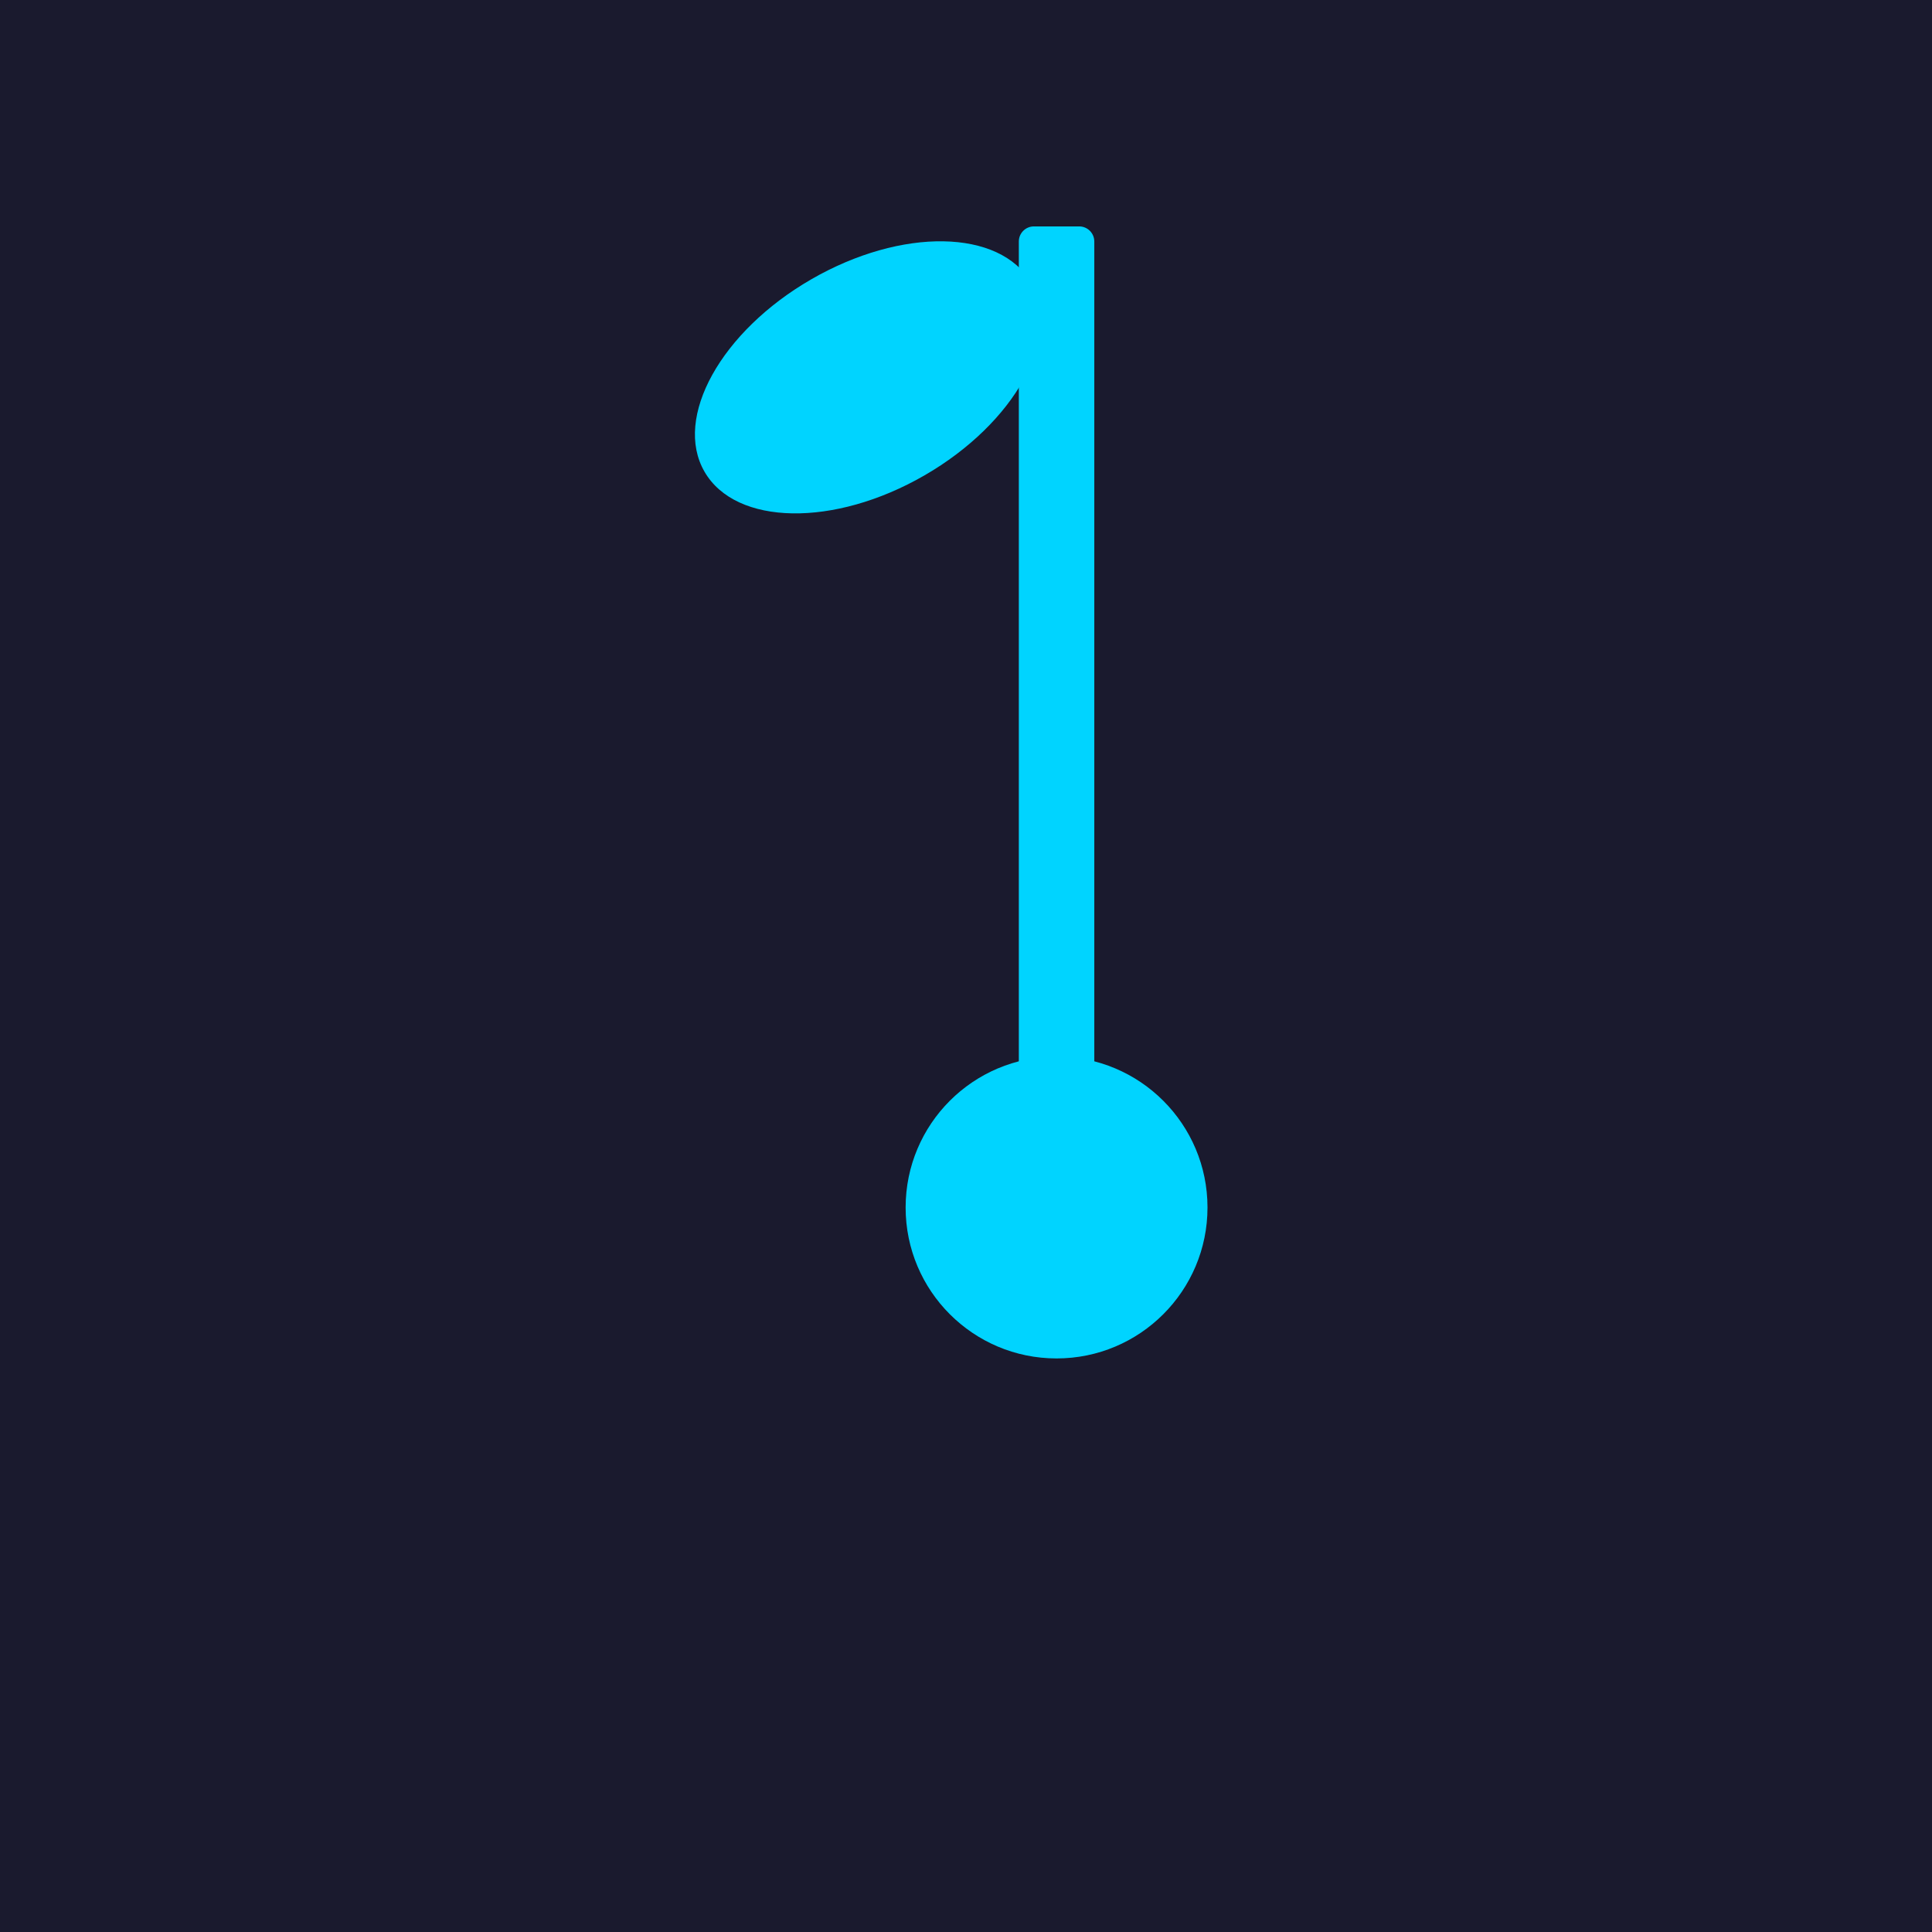
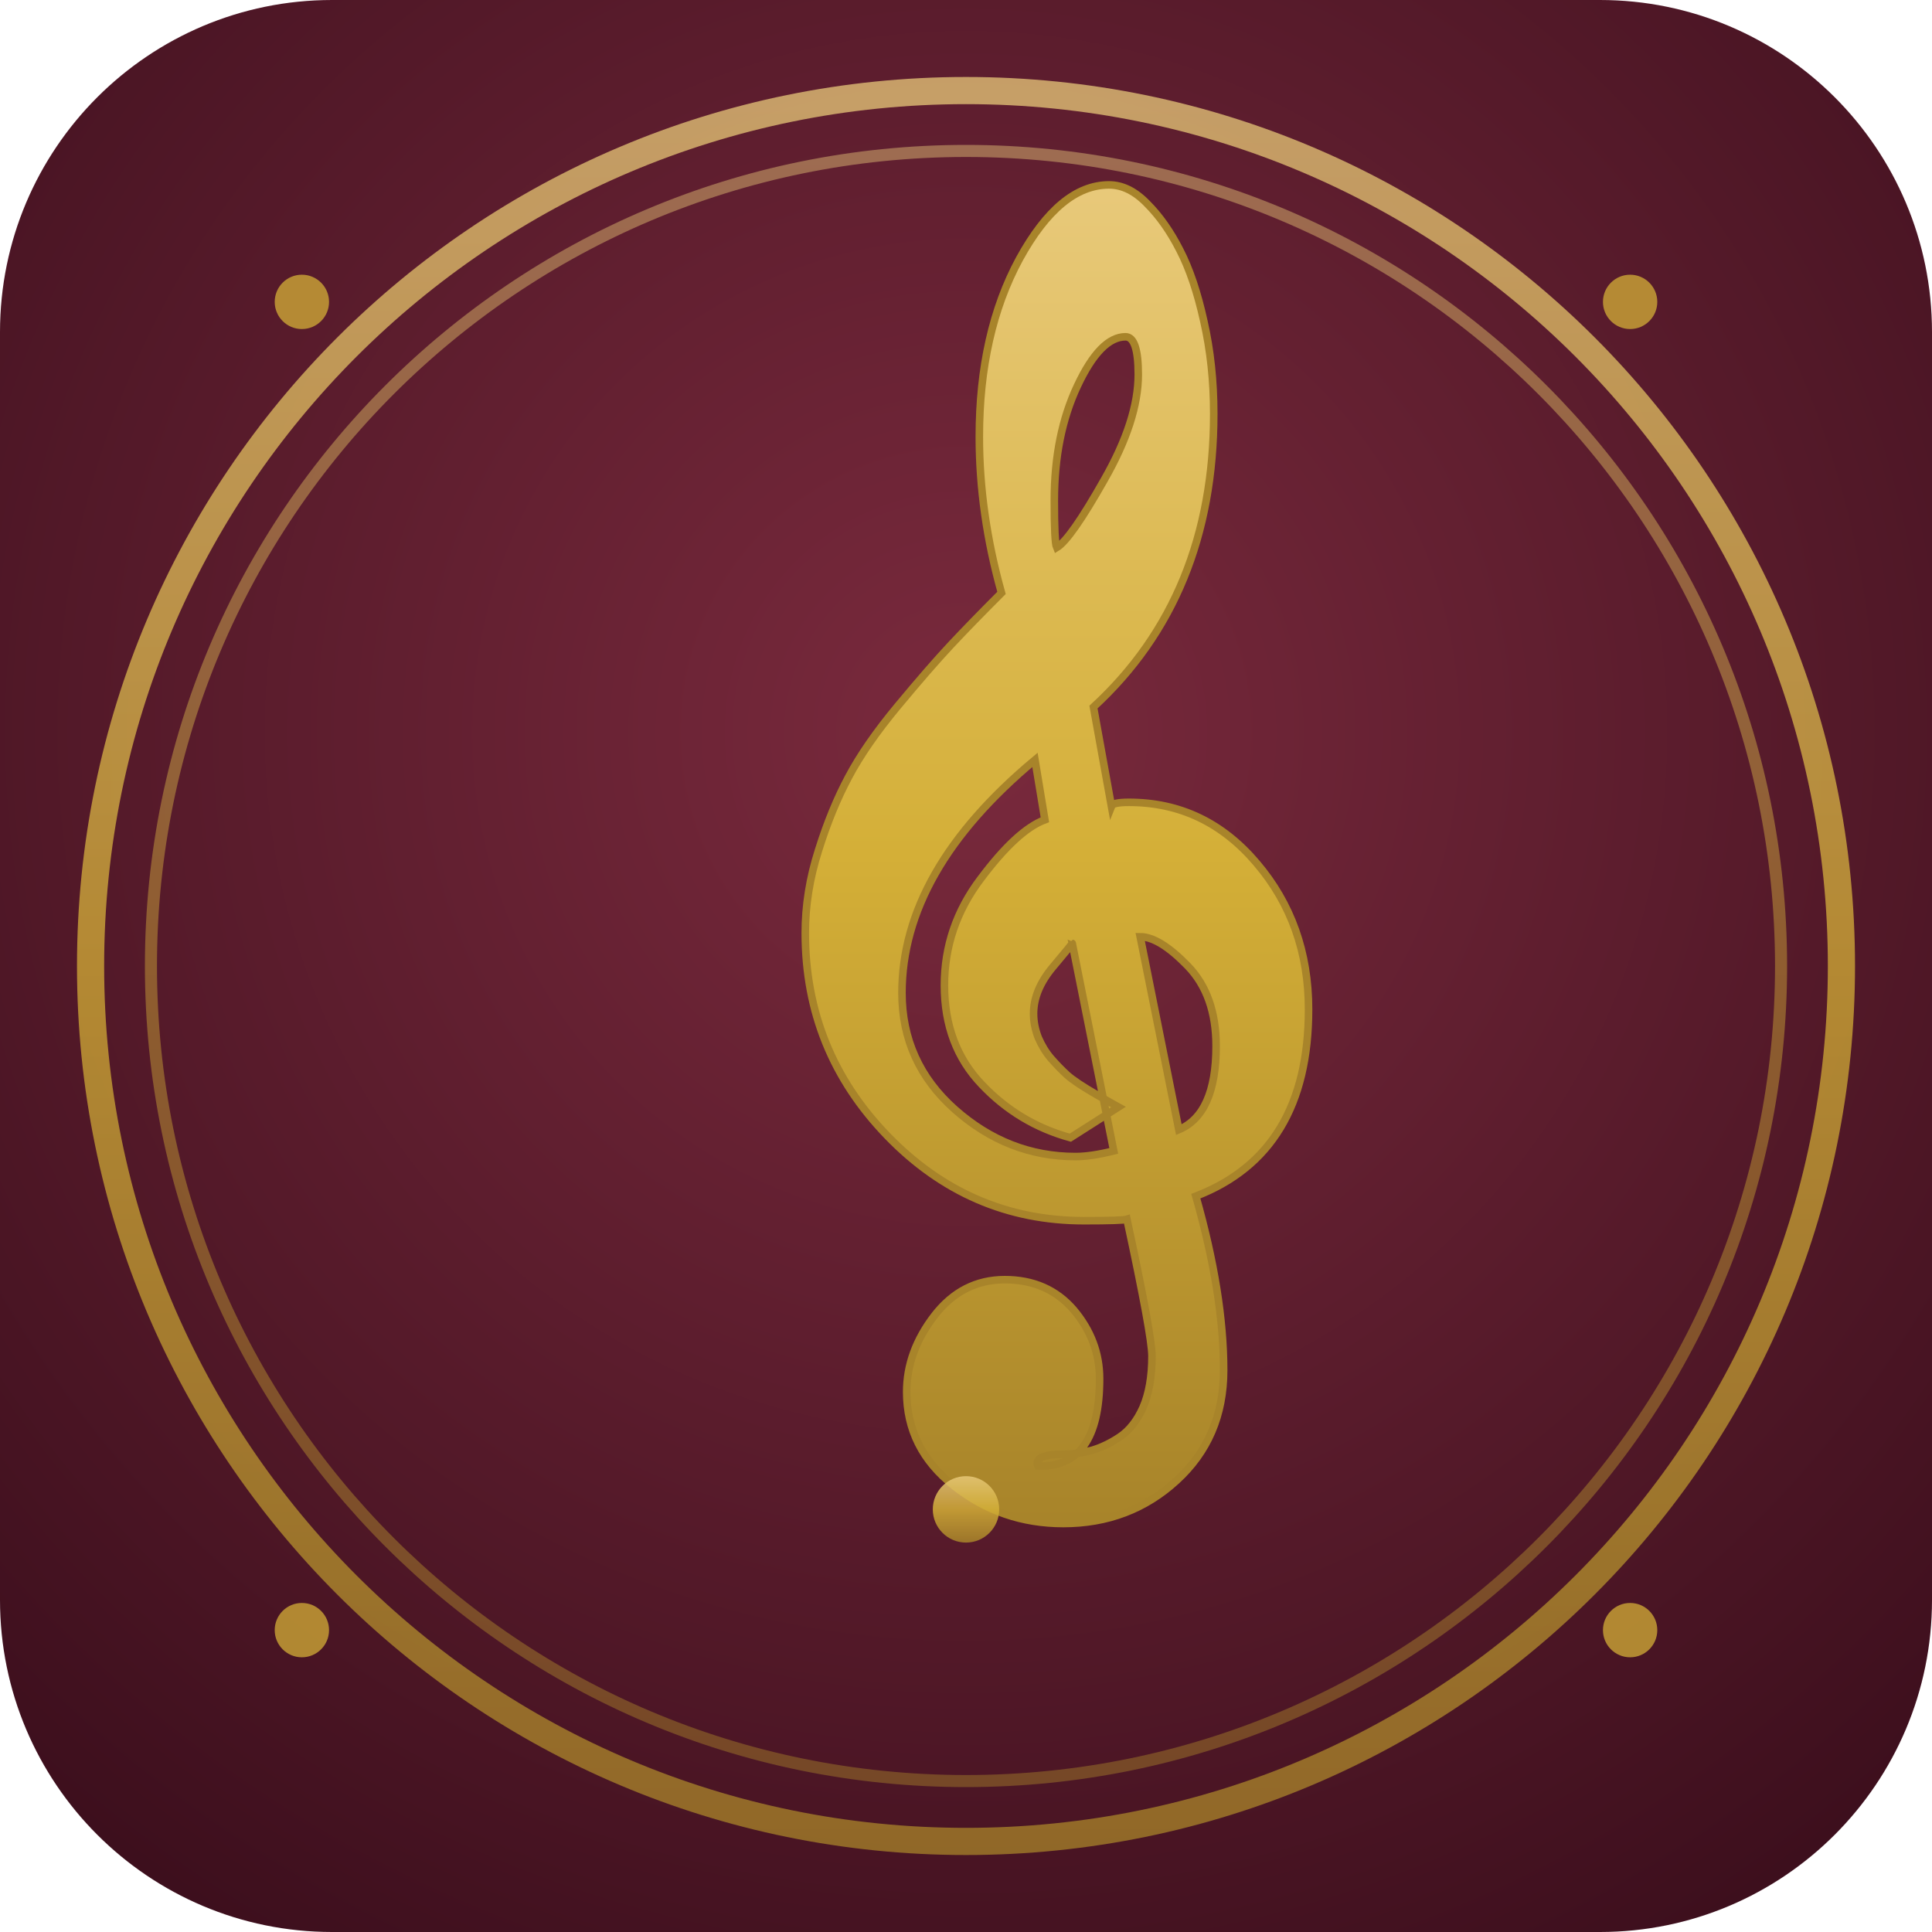
- <svg xmlns="http://www.w3.org/2000/svg" width="256" height="256">
+ <svg xmlns="http://www.w3.org/2000/svg" viewBox="0 0 64 64" width="64" height="64">
  <defs>
-     <style>
-       .bg { fill: #1a1a2e; }
-       .note { fill: #00d4ff; }
-     </style>
+     <radialGradient id="bg" cx="50%" cy="38%" r="72%">
+       <stop offset="0%" stop-color="#7a2a3d" />
+       <stop offset="100%" stop-color="#3d0f1d" />
+     </radialGradient>
+     <linearGradient id="gold" x1="0%" y1="0%" x2="0%" y2="100%">
+       <stop offset="0%" stop-color="#e8c97a" />
+       <stop offset="50%" stop-color="#d4af37" />
+       <stop offset="100%" stop-color="#a8842a" />
+     </linearGradient>
  </defs>
-   <rect class="bg" width="256" height="256" />
-   <circle class="note" cx="140" cy="160" r="20" />
-   <rect class="note" x="135" y="30" width="10" height="135" rx="2" />
-   <ellipse class="note" cx="115" cy="50" rx="25" ry="15" transform="rotate(-30 115 50)" />
+   <rect width="64" height="64" rx="11" fill="url(#bg)" />
+   <circle cx="32" cy="32" r="29" fill="none" stroke="url(#gold)" stroke-width="0.9" opacity="0.75" />
+   <circle cx="32" cy="32" r="27" fill="none" stroke="url(#gold)" stroke-width="0.4" opacity="0.45" />
+   <g stroke="url(#gold)" stroke-width="0.55" opacity="0.55" stroke-linecap="round">
+     <line x1="16" y1="20" x2="48" y2="20" />
+     <line x1="14" y1="24" x2="50" y2="24" />
+     <line x1="14" y1="28" x2="50" y2="28" />
+     <line x1="14" y1="32" x2="50" y2="32" />
+     <line x1="14" y1="36" x2="50" y2="36" />
+     <line x1="16" y1="40" x2="48" y2="40" />
+   </g>
+   <text x="33" y="40" font-family="'Times New Roman', Georgia, 'Playfair Display', serif" font-size="36" font-weight="bold" text-anchor="middle" fill="url(#gold)" stroke="#a8842a" stroke-width="0.25">𝄞</text>
+   <g fill="url(#gold)" opacity="0.85">
+     <circle cx="32" cy="50" r="1.1" />
+   </g>
+   <g fill="#d4af37" opacity="0.75">
+     <circle cx="10" cy="10" r="0.9" />
+     <circle cx="54" cy="10" r="0.9" />
+     <circle cx="10" cy="54" r="0.9" />
+     <circle cx="54" cy="54" r="0.9" />
+   </g>
</svg>
